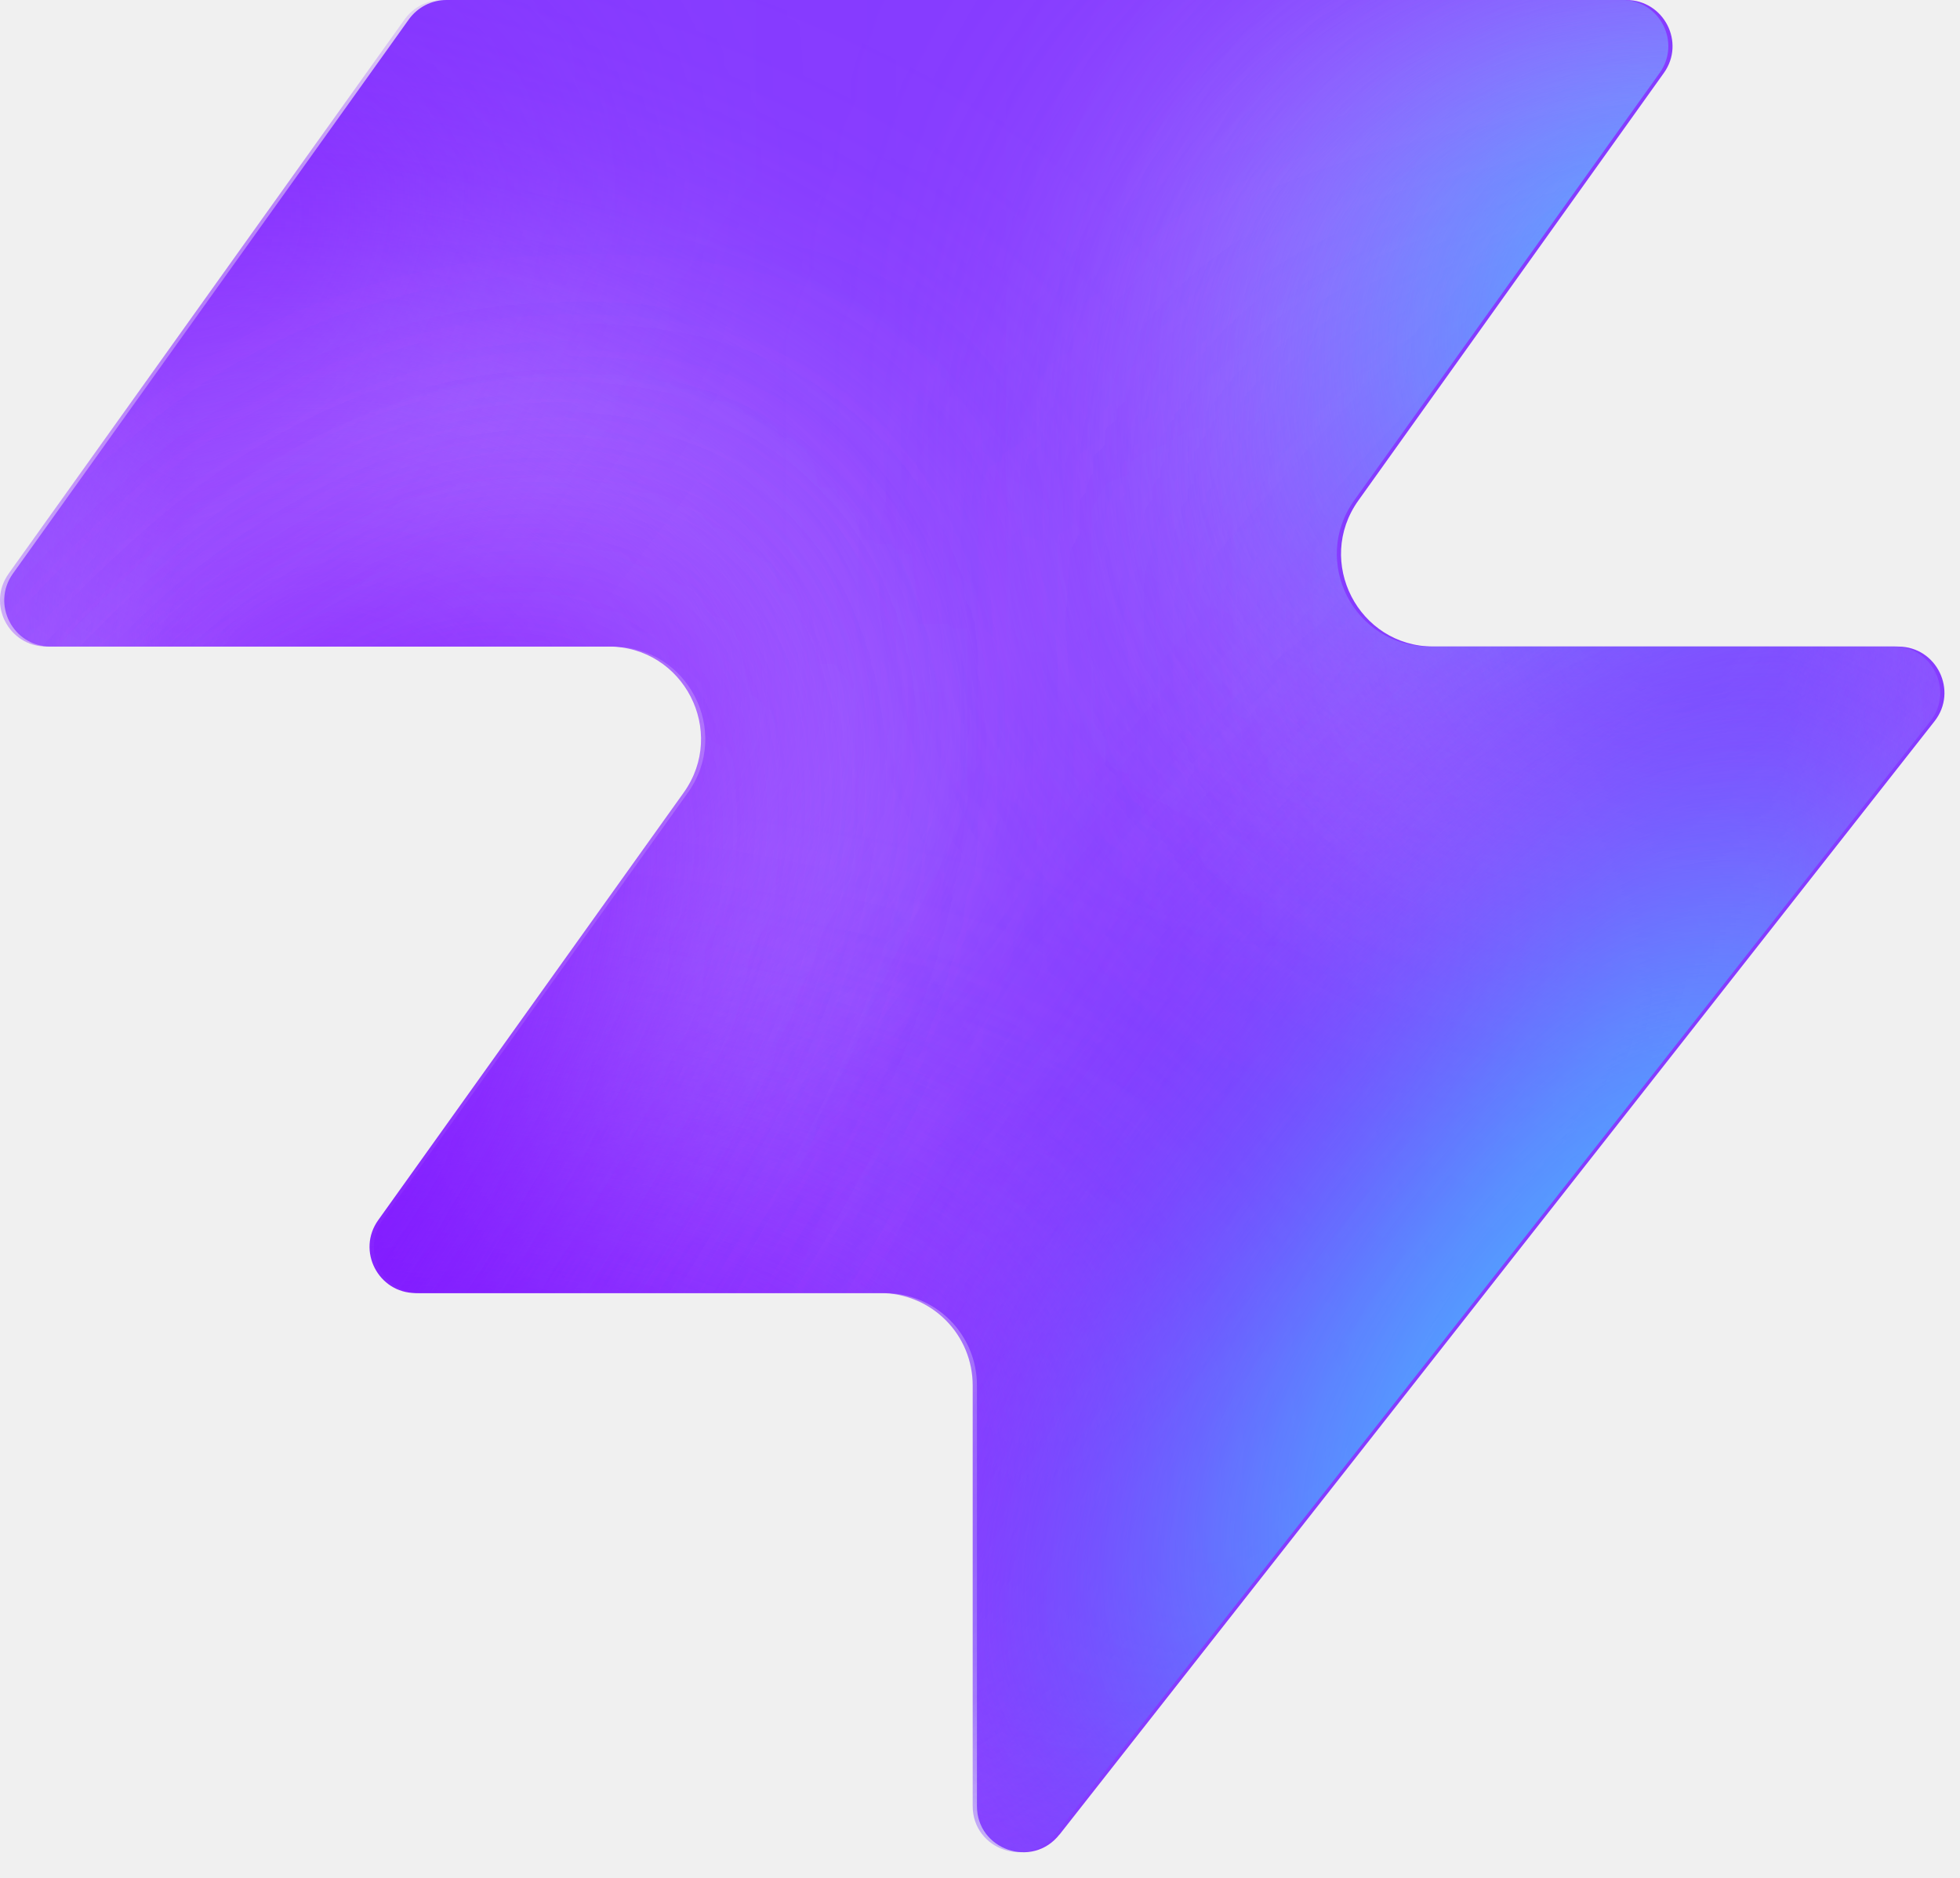
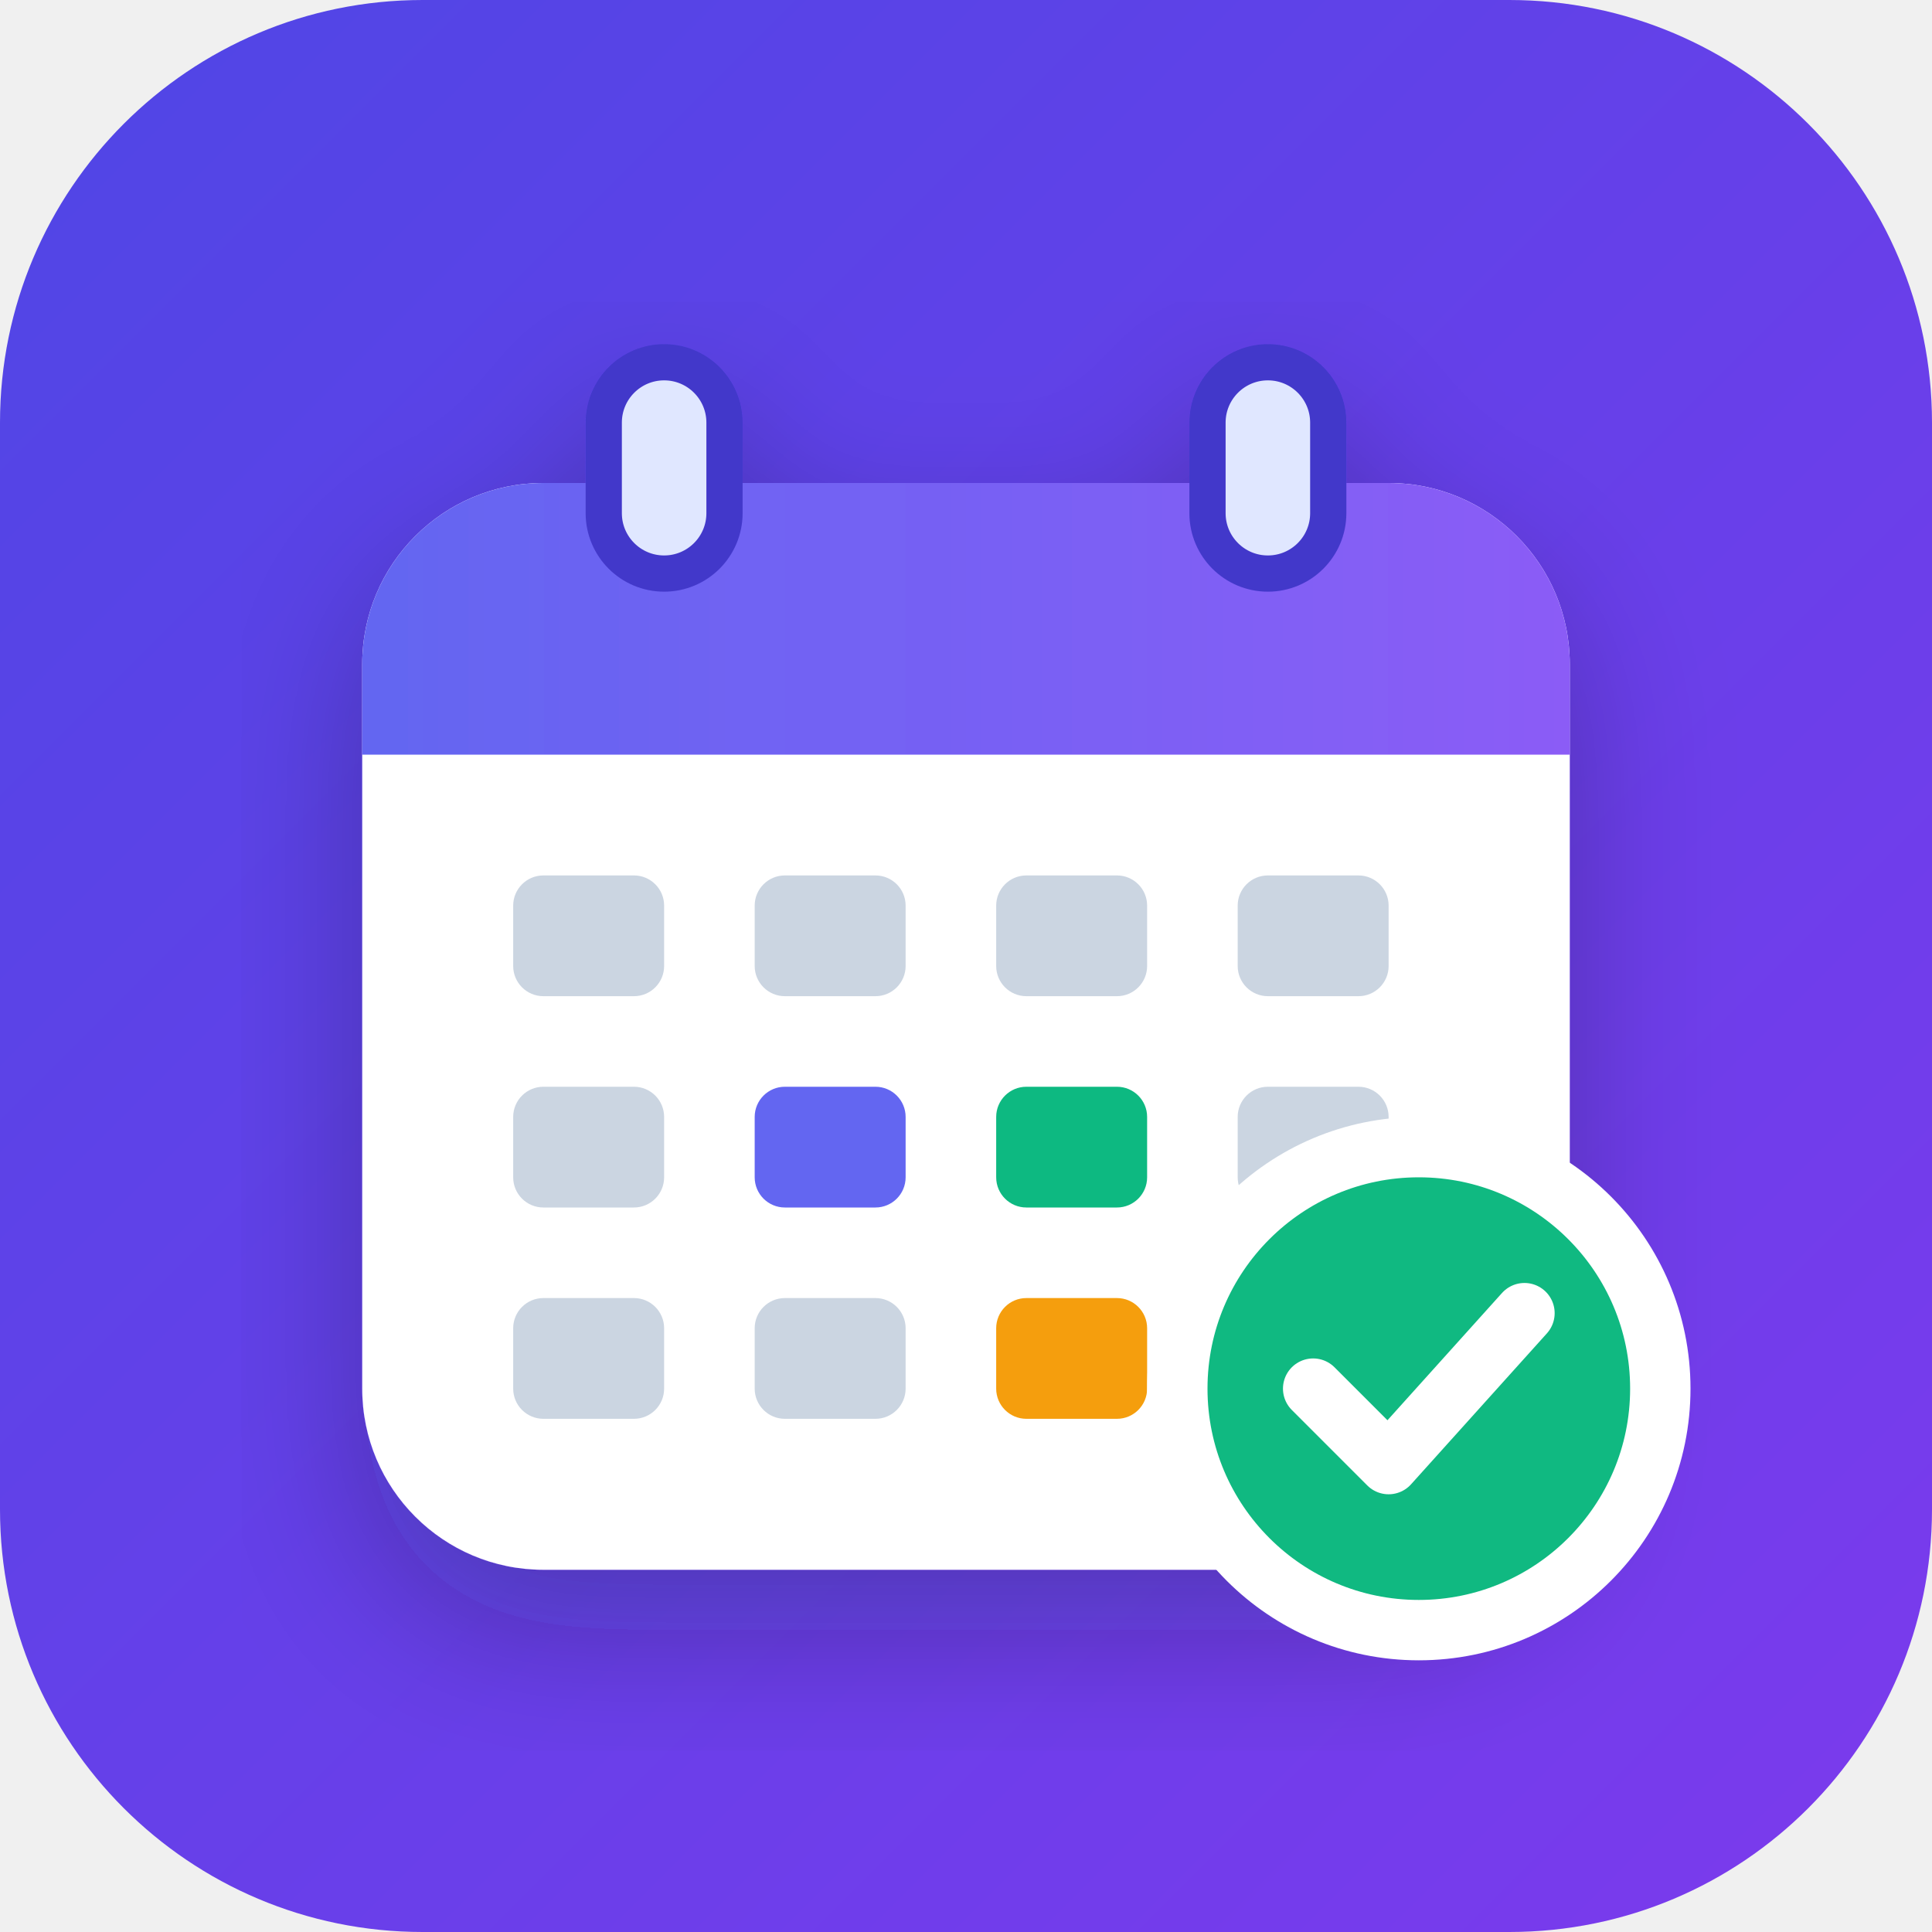
- <svg xmlns="http://www.w3.org/2000/svg" width="48" height="46" fill="none" viewBox="0 0 48 46">
-   <path fill="#863bff" d="M25.946 44.938c-.664.845-2.021.375-2.021-.698V33.937a2.26 2.26 0 0 0-2.262-2.262H10.287c-.92 0-1.456-1.04-.92-1.788l7.48-10.471c1.07-1.497 0-3.578-1.842-3.578H1.237c-.92 0-1.456-1.04-.92-1.788L10.013.474c.214-.297.556-.474.92-.474h28.894c.92 0 1.456 1.04.92 1.788l-7.48 10.471c-1.07 1.498 0 3.579 1.842 3.579h11.377c.943 0 1.473 1.088.89 1.83L25.947 44.94z" style="fill:#863bff;fill:color(display-p3 .525 .23 1);fill-opacity:1" />
-   <mask id="a" width="48" height="46" x="0" y="0" maskUnits="userSpaceOnUse" style="mask-type:alpha">
-     <path fill="#000" d="M25.842 44.938c-.664.844-2.021.375-2.021-.698V33.937a2.26 2.26 0 0 0-2.262-2.262H10.183c-.92 0-1.456-1.04-.92-1.788l7.48-10.471c1.07-1.498 0-3.579-1.842-3.579H1.133c-.92 0-1.456-1.04-.92-1.787L9.91.473c.214-.297.556-.474.92-.474h28.894c.92 0 1.456 1.04.92 1.788l-7.48 10.471c-1.07 1.498 0 3.578 1.842 3.578h11.377c.943 0 1.473 1.088.89 1.832L25.843 44.94z" style="fill:#000;fill-opacity:1" />
-   </mask>
-   <g mask="url(#a)">
-     <g filter="url(#b)">
-       <ellipse cx="5.508" cy="14.704" fill="#ede6ff" rx="5.508" ry="14.704" style="fill:#ede6ff;fill:color(display-p3 .927 .903 1);fill-opacity:1" transform="matrix(.00324 1 1 -.00324 -4.47 31.516)" />
-     </g>
-     <g filter="url(#c)">
-       <ellipse cx="10.399" cy="29.851" fill="#ede6ff" rx="10.399" ry="29.851" style="fill:#ede6ff;fill:color(display-p3 .927 .903 1);fill-opacity:1" transform="matrix(.00324 1 1 -.00324 -39.328 7.883)" />
-     </g>
-     <g filter="url(#d)">
-       <ellipse cx="5.508" cy="30.487" fill="#7e14ff" rx="5.508" ry="30.487" style="fill:#7e14ff;fill:color(display-p3 .492 .077 1);fill-opacity:1" transform="rotate(89.814 -25.913 -14.639)scale(1 -1)" />
-     </g>
-     <g filter="url(#e)">
-       <ellipse cx="5.508" cy="30.599" fill="#7e14ff" rx="5.508" ry="30.599" style="fill:#7e14ff;fill:color(display-p3 .492 .077 1);fill-opacity:1" transform="rotate(89.814 -32.644 -3.334)scale(1 -1)" />
-     </g>
-     <g filter="url(#f)">
-       <ellipse cx="5.508" cy="30.599" fill="#7e14ff" rx="5.508" ry="30.599" style="fill:#7e14ff;fill:color(display-p3 .492 .077 1);fill-opacity:1" transform="matrix(.00324 1 1 -.00324 -34.34 30.47)" />
-     </g>
-     <g filter="url(#g)">
-       <ellipse cx="14.072" cy="22.078" fill="#ede6ff" rx="14.072" ry="22.078" style="fill:#ede6ff;fill:color(display-p3 .927 .903 1);fill-opacity:1" transform="rotate(93.35 24.506 48.493)scale(-1 1)" />
-     </g>
-     <g filter="url(#h)">
-       <ellipse cx="3.47" cy="21.501" fill="#7e14ff" rx="3.47" ry="21.501" style="fill:#7e14ff;fill:color(display-p3 .492 .077 1);fill-opacity:1" transform="rotate(89.009 28.708 47.59)scale(-1 1)" />
-     </g>
-     <g filter="url(#i)">
-       <ellipse cx="3.47" cy="21.501" fill="#7e14ff" rx="3.47" ry="21.501" style="fill:#7e14ff;fill:color(display-p3 .492 .077 1);fill-opacity:1" transform="rotate(89.009 28.708 47.59)scale(-1 1)" />
-     </g>
-     <g filter="url(#j)">
-       <ellipse cx=".387" cy="8.972" fill="#7e14ff" rx="4.407" ry="29.108" style="fill:#7e14ff;fill:color(display-p3 .492 .077 1);fill-opacity:1" transform="rotate(39.51 .387 8.972)" />
-     </g>
-     <g filter="url(#k)">
-       <ellipse cx="47.523" cy="-6.092" fill="#7e14ff" rx="4.407" ry="29.108" style="fill:#7e14ff;fill:color(display-p3 .492 .077 1);fill-opacity:1" transform="rotate(37.892 47.523 -6.092)" />
-     </g>
-     <g filter="url(#l)">
-       <ellipse cx="41.412" cy="6.333" fill="#47bfff" rx="5.971" ry="9.665" style="fill:#47bfff;fill:color(display-p3 .28 .748 1);fill-opacity:1" transform="rotate(37.892 41.412 6.333)" />
-     </g>
-     <g filter="url(#m)">
-       <ellipse cx="-1.879" cy="38.332" fill="#7e14ff" rx="4.407" ry="29.108" style="fill:#7e14ff;fill:color(display-p3 .492 .077 1);fill-opacity:1" transform="rotate(37.892 -1.88 38.332)" />
-     </g>
-     <g filter="url(#n)">
-       <ellipse cx="-1.879" cy="38.332" fill="#7e14ff" rx="4.407" ry="29.108" style="fill:#7e14ff;fill:color(display-p3 .492 .077 1);fill-opacity:1" transform="rotate(37.892 -1.88 38.332)" />
-     </g>
-     <g filter="url(#o)">
-       <ellipse cx="35.651" cy="29.907" fill="#7e14ff" rx="4.407" ry="29.108" style="fill:#7e14ff;fill:color(display-p3 .492 .077 1);fill-opacity:1" transform="rotate(37.892 35.651 29.907)" />
-     </g>
-     <g filter="url(#p)">
-       <ellipse cx="38.418" cy="32.4" fill="#47bfff" rx="5.971" ry="15.297" style="fill:#47bfff;fill:color(display-p3 .28 .748 1);fill-opacity:1" transform="rotate(37.892 38.418 32.4)" />
-     </g>
-   </g>
+ <svg xmlns="http://www.w3.org/2000/svg" viewBox="0 0 64 64" width="64" height="64">
  <defs>
-     <filter id="b" width="60.045" height="41.654" x="-19.77" y="16.149" color-interpolation-filters="sRGB" filterUnits="userSpaceOnUse">
-       <feFlood flood-opacity="0" result="BackgroundImageFix" />
-       <feBlend in="SourceGraphic" in2="BackgroundImageFix" result="shape" />
-       <feGaussianBlur result="effect1_foregroundBlur_2002_17158" stdDeviation="7.659" />
-     </filter>
-     <filter id="c" width="90.34" height="51.437" x="-54.613" y="-7.533" color-interpolation-filters="sRGB" filterUnits="userSpaceOnUse">
-       <feFlood flood-opacity="0" result="BackgroundImageFix" />
-       <feBlend in="SourceGraphic" in2="BackgroundImageFix" result="shape" />
-       <feGaussianBlur result="effect1_foregroundBlur_2002_17158" stdDeviation="7.659" />
-     </filter>
-     <filter id="d" width="79.355" height="29.4" x="-49.64" y="2.03" color-interpolation-filters="sRGB" filterUnits="userSpaceOnUse">
-       <feFlood flood-opacity="0" result="BackgroundImageFix" />
-       <feBlend in="SourceGraphic" in2="BackgroundImageFix" result="shape" />
-       <feGaussianBlur result="effect1_foregroundBlur_2002_17158" stdDeviation="4.596" />
-     </filter>
-     <filter id="e" width="79.579" height="29.4" x="-45.045" y="20.029" color-interpolation-filters="sRGB" filterUnits="userSpaceOnUse">
-       <feFlood flood-opacity="0" result="BackgroundImageFix" />
-       <feBlend in="SourceGraphic" in2="BackgroundImageFix" result="shape" />
-       <feGaussianBlur result="effect1_foregroundBlur_2002_17158" stdDeviation="4.596" />
-     </filter>
-     <filter id="f" width="79.579" height="29.4" x="-43.513" y="21.178" color-interpolation-filters="sRGB" filterUnits="userSpaceOnUse">
-       <feFlood flood-opacity="0" result="BackgroundImageFix" />
-       <feBlend in="SourceGraphic" in2="BackgroundImageFix" result="shape" />
-       <feGaussianBlur result="effect1_foregroundBlur_2002_17158" stdDeviation="4.596" />
-     </filter>
-     <filter id="g" width="74.749" height="58.852" x="15.756" y="-17.901" color-interpolation-filters="sRGB" filterUnits="userSpaceOnUse">
-       <feFlood flood-opacity="0" result="BackgroundImageFix" />
-       <feBlend in="SourceGraphic" in2="BackgroundImageFix" result="shape" />
-       <feGaussianBlur result="effect1_foregroundBlur_2002_17158" stdDeviation="7.659" />
-     </filter>
-     <filter id="h" width="61.377" height="25.362" x="23.548" y="2.284" color-interpolation-filters="sRGB" filterUnits="userSpaceOnUse">
-       <feFlood flood-opacity="0" result="BackgroundImageFix" />
-       <feBlend in="SourceGraphic" in2="BackgroundImageFix" result="shape" />
-       <feGaussianBlur result="effect1_foregroundBlur_2002_17158" stdDeviation="4.596" />
-     </filter>
-     <filter id="i" width="61.377" height="25.362" x="23.548" y="2.284" color-interpolation-filters="sRGB" filterUnits="userSpaceOnUse">
-       <feFlood flood-opacity="0" result="BackgroundImageFix" />
-       <feBlend in="SourceGraphic" in2="BackgroundImageFix" result="shape" />
-       <feGaussianBlur result="effect1_foregroundBlur_2002_17158" stdDeviation="4.596" />
-     </filter>
-     <filter id="j" width="56.045" height="63.649" x="-27.636" y="-22.853" color-interpolation-filters="sRGB" filterUnits="userSpaceOnUse">
-       <feFlood flood-opacity="0" result="BackgroundImageFix" />
-       <feBlend in="SourceGraphic" in2="BackgroundImageFix" result="shape" />
-       <feGaussianBlur result="effect1_foregroundBlur_2002_17158" stdDeviation="4.596" />
-     </filter>
-     <filter id="k" width="54.814" height="64.646" x="20.116" y="-38.415" color-interpolation-filters="sRGB" filterUnits="userSpaceOnUse">
-       <feFlood flood-opacity="0" result="BackgroundImageFix" />
-       <feBlend in="SourceGraphic" in2="BackgroundImageFix" result="shape" />
-       <feGaussianBlur result="effect1_foregroundBlur_2002_17158" stdDeviation="4.596" />
-     </filter>
-     <filter id="l" width="33.541" height="35.313" x="24.641" y="-11.323" color-interpolation-filters="sRGB" filterUnits="userSpaceOnUse">
-       <feFlood flood-opacity="0" result="BackgroundImageFix" />
-       <feBlend in="SourceGraphic" in2="BackgroundImageFix" result="shape" />
-       <feGaussianBlur result="effect1_foregroundBlur_2002_17158" stdDeviation="4.596" />
-     </filter>
-     <filter id="m" width="54.814" height="64.646" x="-29.286" y="6.009" color-interpolation-filters="sRGB" filterUnits="userSpaceOnUse">
-       <feFlood flood-opacity="0" result="BackgroundImageFix" />
-       <feBlend in="SourceGraphic" in2="BackgroundImageFix" result="shape" />
-       <feGaussianBlur result="effect1_foregroundBlur_2002_17158" stdDeviation="4.596" />
-     </filter>
-     <filter id="n" width="54.814" height="64.646" x="-29.286" y="6.009" color-interpolation-filters="sRGB" filterUnits="userSpaceOnUse">
-       <feFlood flood-opacity="0" result="BackgroundImageFix" />
-       <feBlend in="SourceGraphic" in2="BackgroundImageFix" result="shape" />
-       <feGaussianBlur result="effect1_foregroundBlur_2002_17158" stdDeviation="4.596" />
-     </filter>
-     <filter id="o" width="54.814" height="64.646" x="8.244" y="-2.416" color-interpolation-filters="sRGB" filterUnits="userSpaceOnUse">
-       <feFlood flood-opacity="0" result="BackgroundImageFix" />
-       <feBlend in="SourceGraphic" in2="BackgroundImageFix" result="shape" />
-       <feGaussianBlur result="effect1_foregroundBlur_2002_17158" stdDeviation="4.596" />
-     </filter>
-     <filter id="p" width="39.409" height="43.623" x="18.713" y="10.588" color-interpolation-filters="sRGB" filterUnits="userSpaceOnUse">
-       <feFlood flood-opacity="0" result="BackgroundImageFix" />
-       <feBlend in="SourceGraphic" in2="BackgroundImageFix" result="shape" />
-       <feGaussianBlur result="effect1_foregroundBlur_2002_17158" stdDeviation="4.596" />
+     <linearGradient id="scheduleBg" x1="0%" y1="0%" x2="100%" y2="100%">
+       <stop offset="0%" stop-color="#4f46e5" />
+       <stop offset="100%" stop-color="#7c3aed" />
+     </linearGradient>
+     <linearGradient id="scheduleHeader" x1="0%" y1="0%" x2="100%" y2="0%">
+       <stop offset="0%" stop-color="#6366f1" />
+       <stop offset="100%" stop-color="#8b5cf6" />
+     </linearGradient>
+     <filter id="cardShadow" x="-10%" y="-10%" width="125%" height="125%">
+       <feDropShadow dx="0" dy="2" stdDeviation="2.5" flood-color="#0f172a" flood-opacity="0.25" />
    </filter>
  </defs>
+   <rect width="64" height="64" rx="14" fill="url(#scheduleBg)" />
+   <g filter="url(#cardShadow)">
+     <rect x="12" y="16" width="40" height="36" rx="6" fill="#ffffff" />
+     <path d="M12 22 C12 18.686 14.686 16 18 16 L46 16 C49.314 16 52 18.686 52 22 L52 25 L12 25 Z" fill="url(#scheduleHeader)" />
+     <rect x="20" y="12" width="4" height="7" rx="2" fill="#e0e7ff" stroke="#4338ca" stroke-width="1.2" />
+     <rect x="40" y="12" width="4" height="7" rx="2" fill="#e0e7ff" stroke="#4338ca" stroke-width="1.2" />
+     <rect x="17" y="29" width="5" height="4" rx="1" fill="#cbd5e1" />
+     <rect x="25" y="29" width="5" height="4" rx="1" fill="#cbd5e1" />
+     <rect x="33" y="29" width="5" height="4" rx="1" fill="#cbd5e1" />
+     <rect x="41" y="29" width="5" height="4" rx="1" fill="#cbd5e1" />
+     <rect x="17" y="36" width="5" height="4" rx="1" fill="#cbd5e1" />
+     <rect x="25" y="36" width="5" height="4" rx="1" fill="#6366f1" />
+     <rect x="33" y="36" width="5" height="4" rx="1" fill="#10b981" />
+     <rect x="41" y="36" width="5" height="4" rx="1" fill="#cbd5e1" />
+     <rect x="17" y="43" width="5" height="4" rx="1" fill="#cbd5e1" />
+     <rect x="25" y="43" width="5" height="4" rx="1" fill="#cbd5e1" />
+     <rect x="33" y="43" width="5" height="4" rx="1" fill="#f59e0b" />
+     <rect x="41" y="43" width="5" height="4" rx="1" fill="#ec4899" />
+   </g>
+   <circle cx="47" cy="46" r="8" fill="#10b981" stroke="#ffffff" stroke-width="2" />
+   <path d="M43.5 46 L46 48.5 L50.5 43.5" fill="none" stroke="#ffffff" stroke-width="2" stroke-linecap="round" stroke-linejoin="round" />
</svg>
